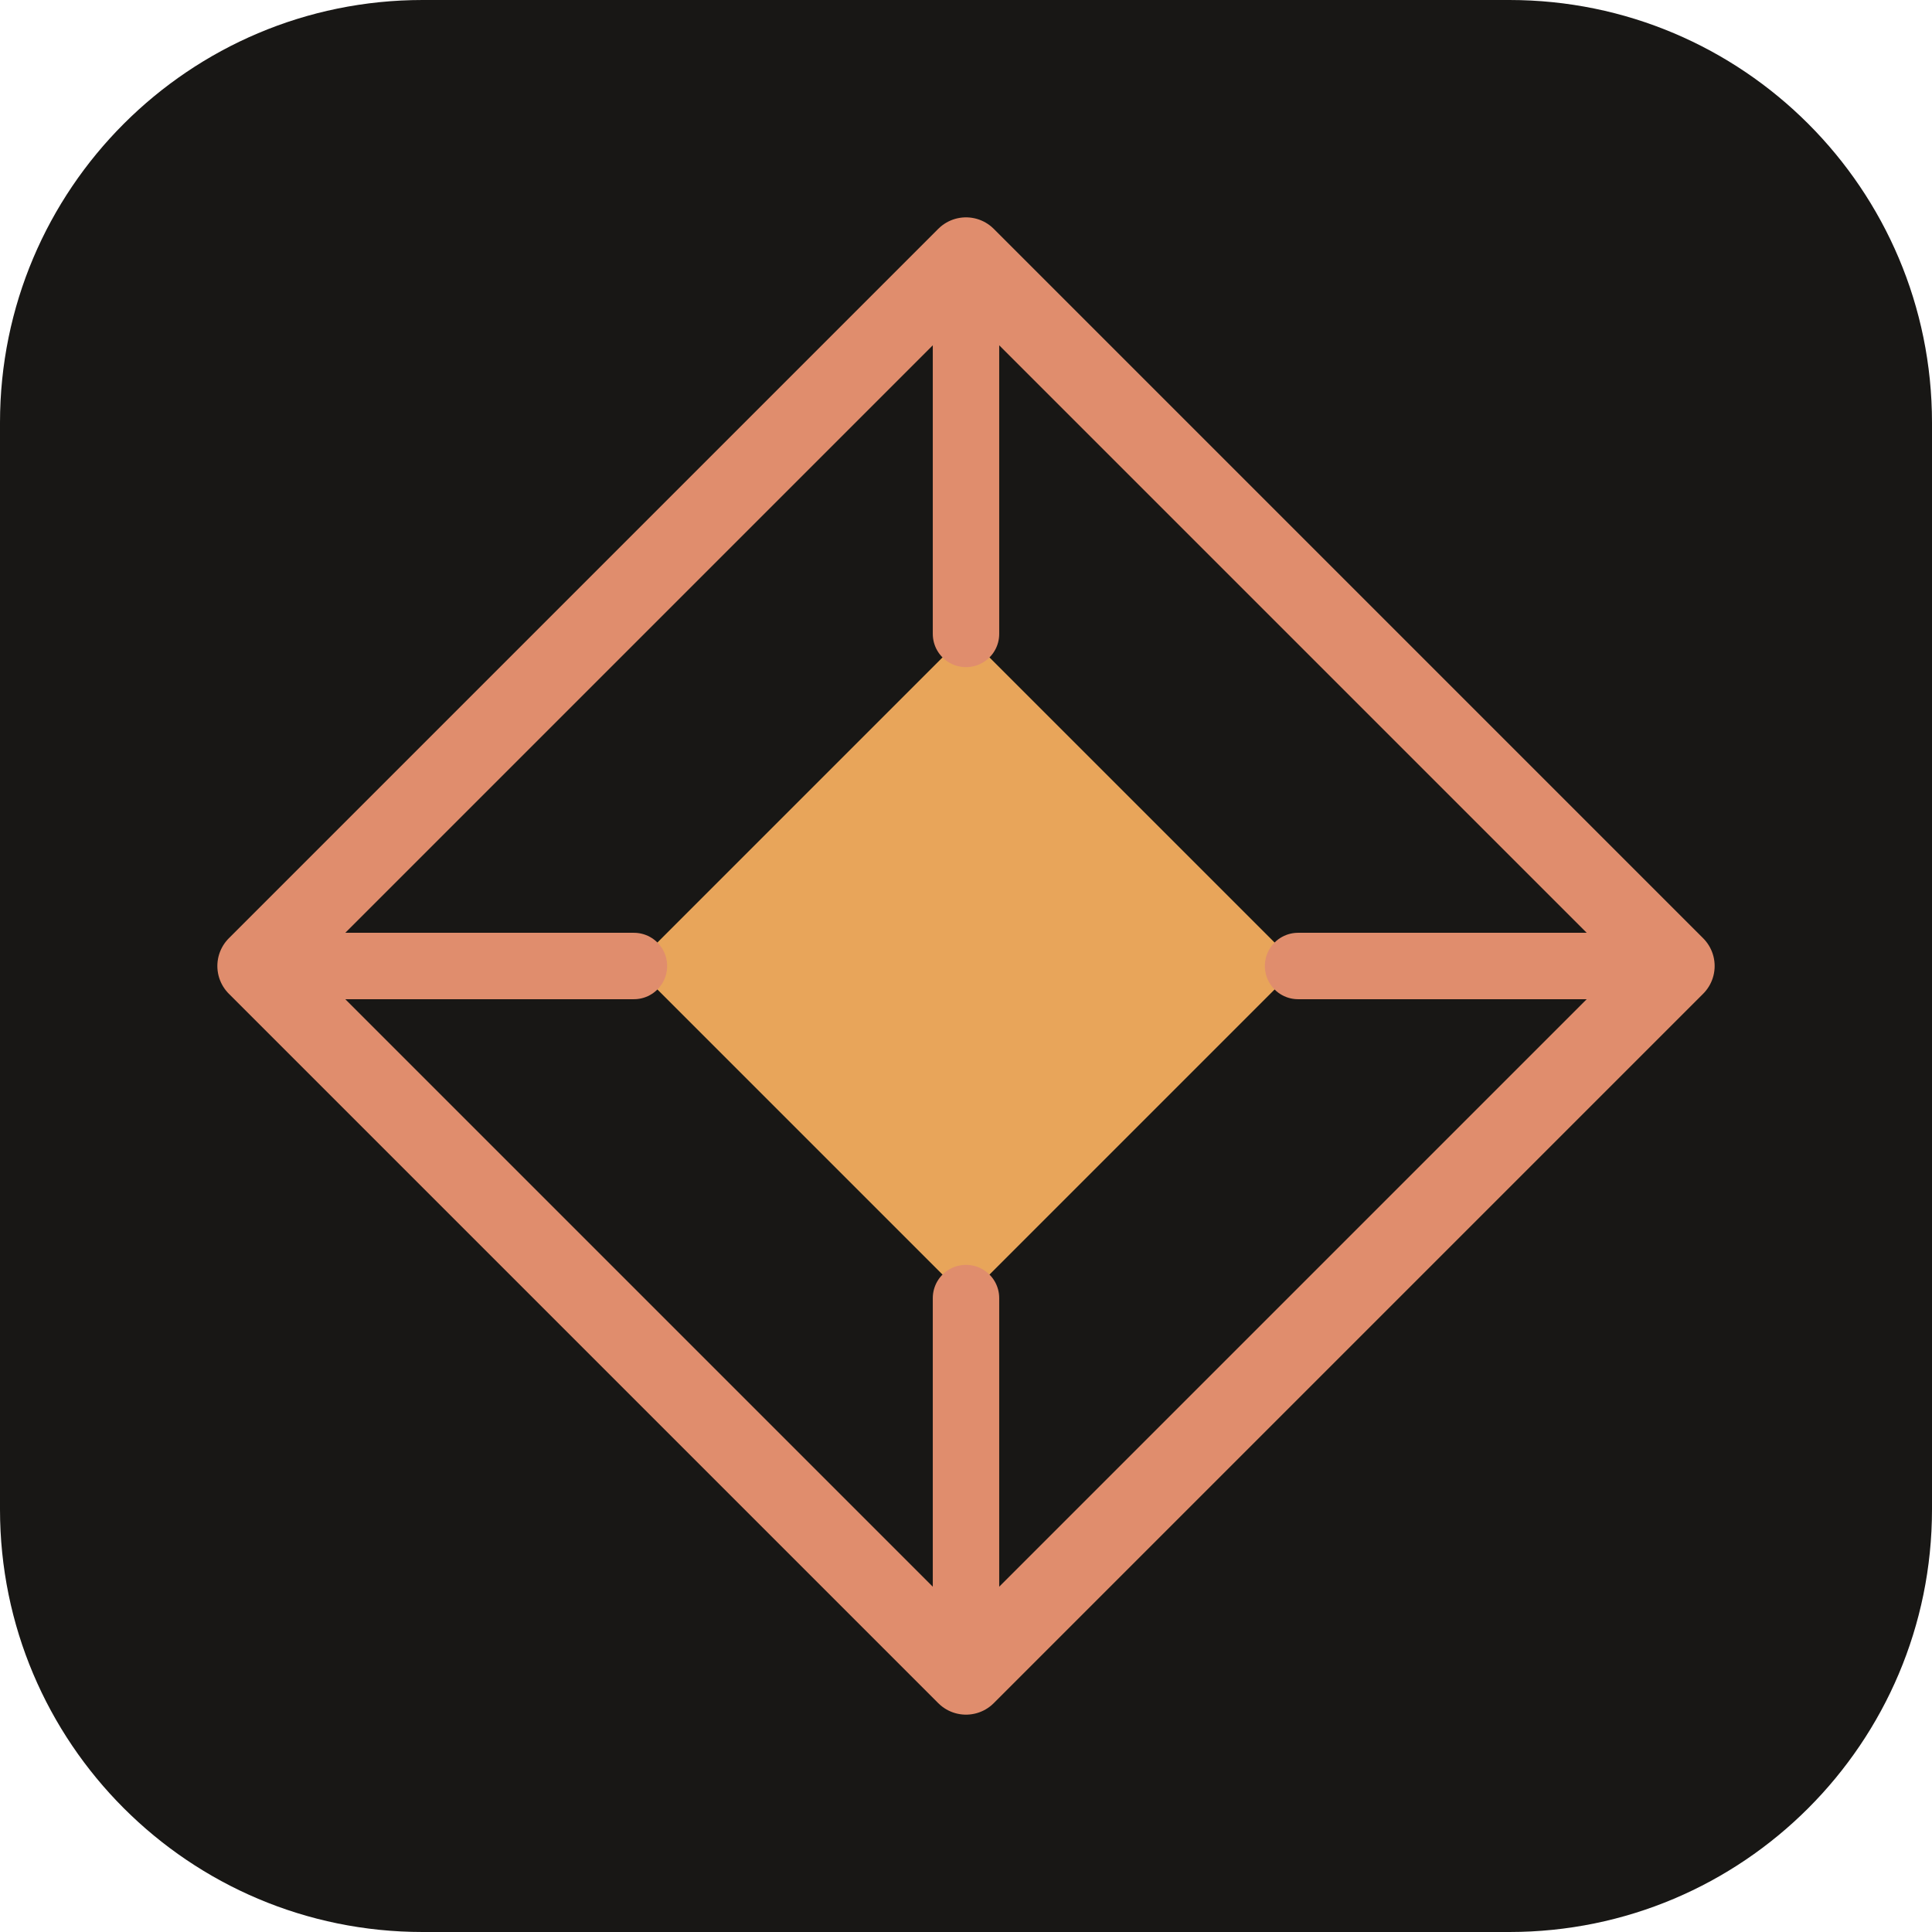
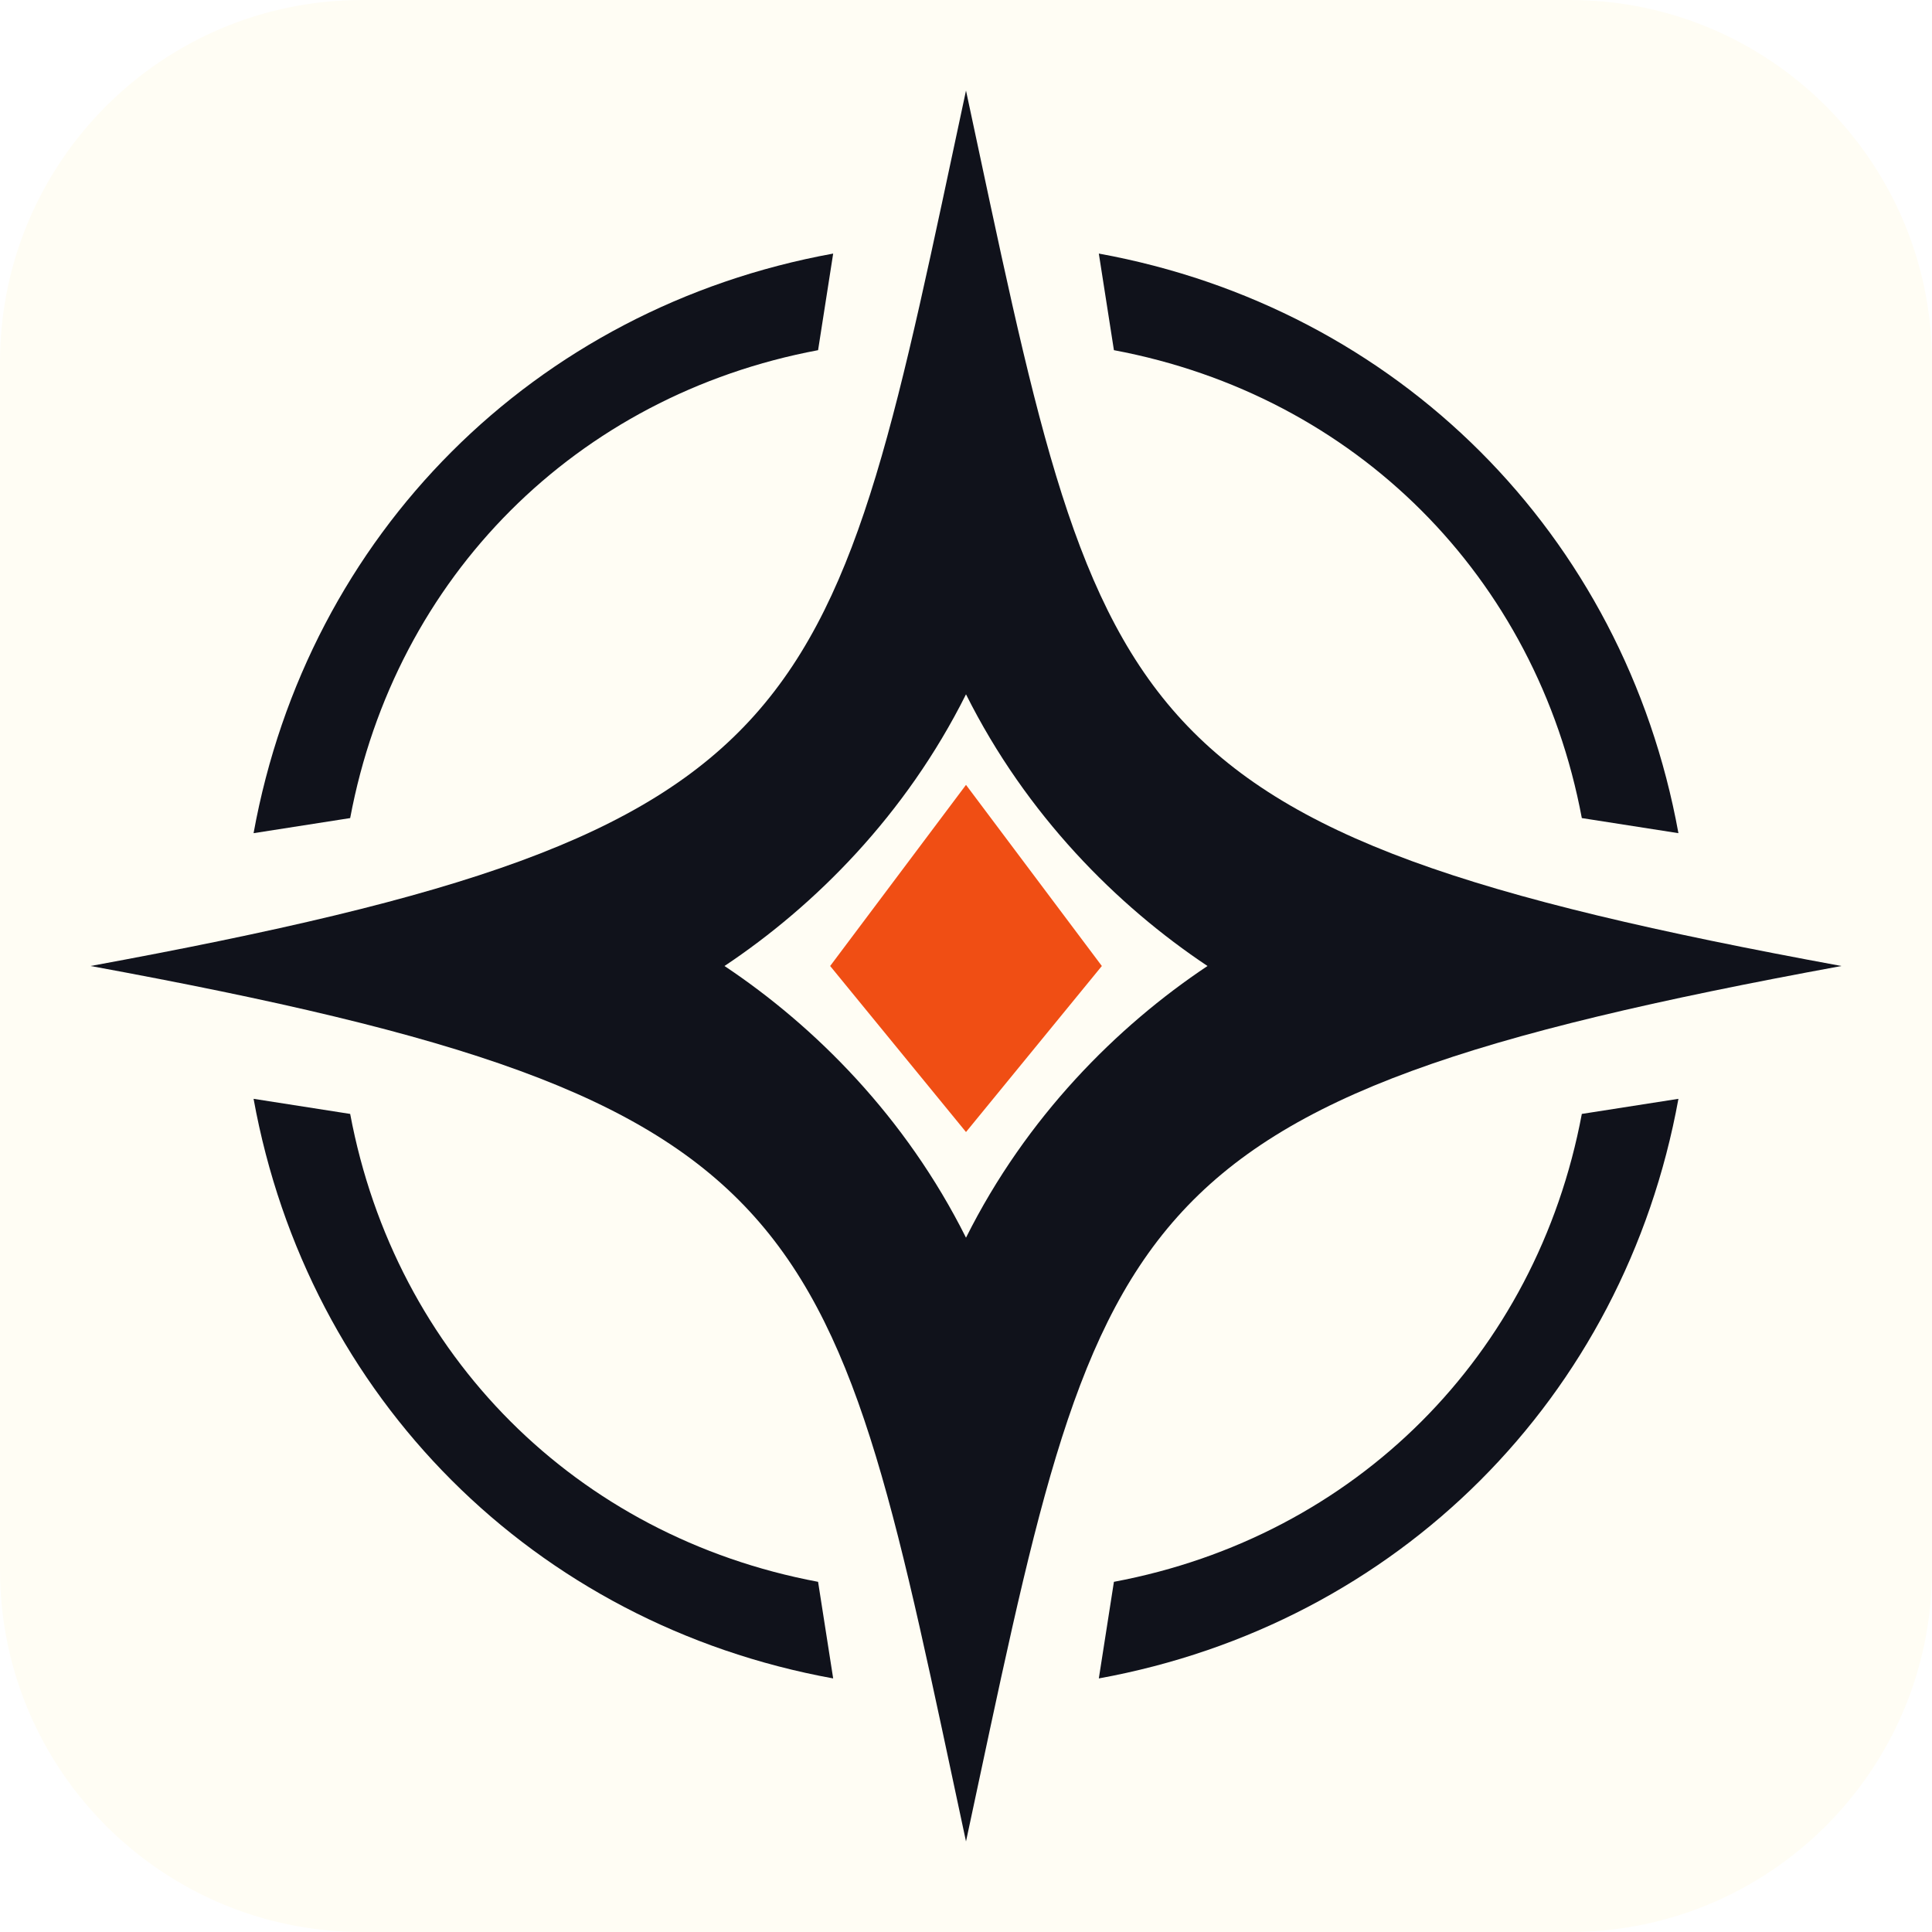
- <svg xmlns="http://www.w3.org/2000/svg" viewBox="0 0 64 64" role="img" aria-label="Ashen Witch's Grimoire">
-   <rect width="64" height="64" rx="14" fill="#181715" />
-   <path d="M32 8.5 55.5 32 32 55.5 8.5 32Z" fill="none" stroke="#e08d6d" stroke-width="2.6" stroke-linejoin="round" />
-   <path d="M32 21 43 32 32 43 21 32Z" fill="#e8a55a" />
-   <path d="M32 8.5v12.5M55.5 32H43M32 55.5V43M8.5 32H21" stroke="#e08d6d" stroke-width="2.2" stroke-linecap="round" />
+ <svg xmlns="http://www.w3.org/2000/svg" viewBox="0 0 64 64" role="img" aria-label="Ashen Witch's Grimoire · 星轨封印">
+   <rect width="64" height="64" rx="12" fill="#fffdf4" />
+   <path fill="#10121b" d="M27.6 8.4C17.7 10.2 10.2 17.7 8.4 27.6L11.6 27.1C13.1 19.1 19.1 13.1 27.1 11.6ZM36.4 8.4C46.3 10.2 53.8 17.7 55.6 27.6L52.4 27.1C50.9 19.1 44.9 13.1 36.9 11.6ZM55.6 36.4C53.8 46.3 46.3 53.8 36.4 55.6L36.9 52.4C44.9 50.9 50.9 44.9 52.4 36.9ZM27.6 55.6C17.7 53.8 10.2 46.3 8.4 36.4L11.6 36.9C13.1 44.9 19.1 50.9 27.1 52.4Z" />
+   <path fill="#10121b" d="M32 3C27.5 24 27.5 27.5 3 32C27.5 36.5 27.5 40 32 61C36.5 40 36.5 36.5 61 32C36.5 27.5 36.5 24 32 3Z" />
+   <path fill="#fffdf4" d="M32 23C34 27 37 30 40 32C37 34 34 37 32 41C30 37 27 34 24 32C27 30 30 27 32 23Z" />
+   <path fill="#f04e14" d="M32 26L36.5 32L32 37.5L27.5 32Z" />
</svg>
